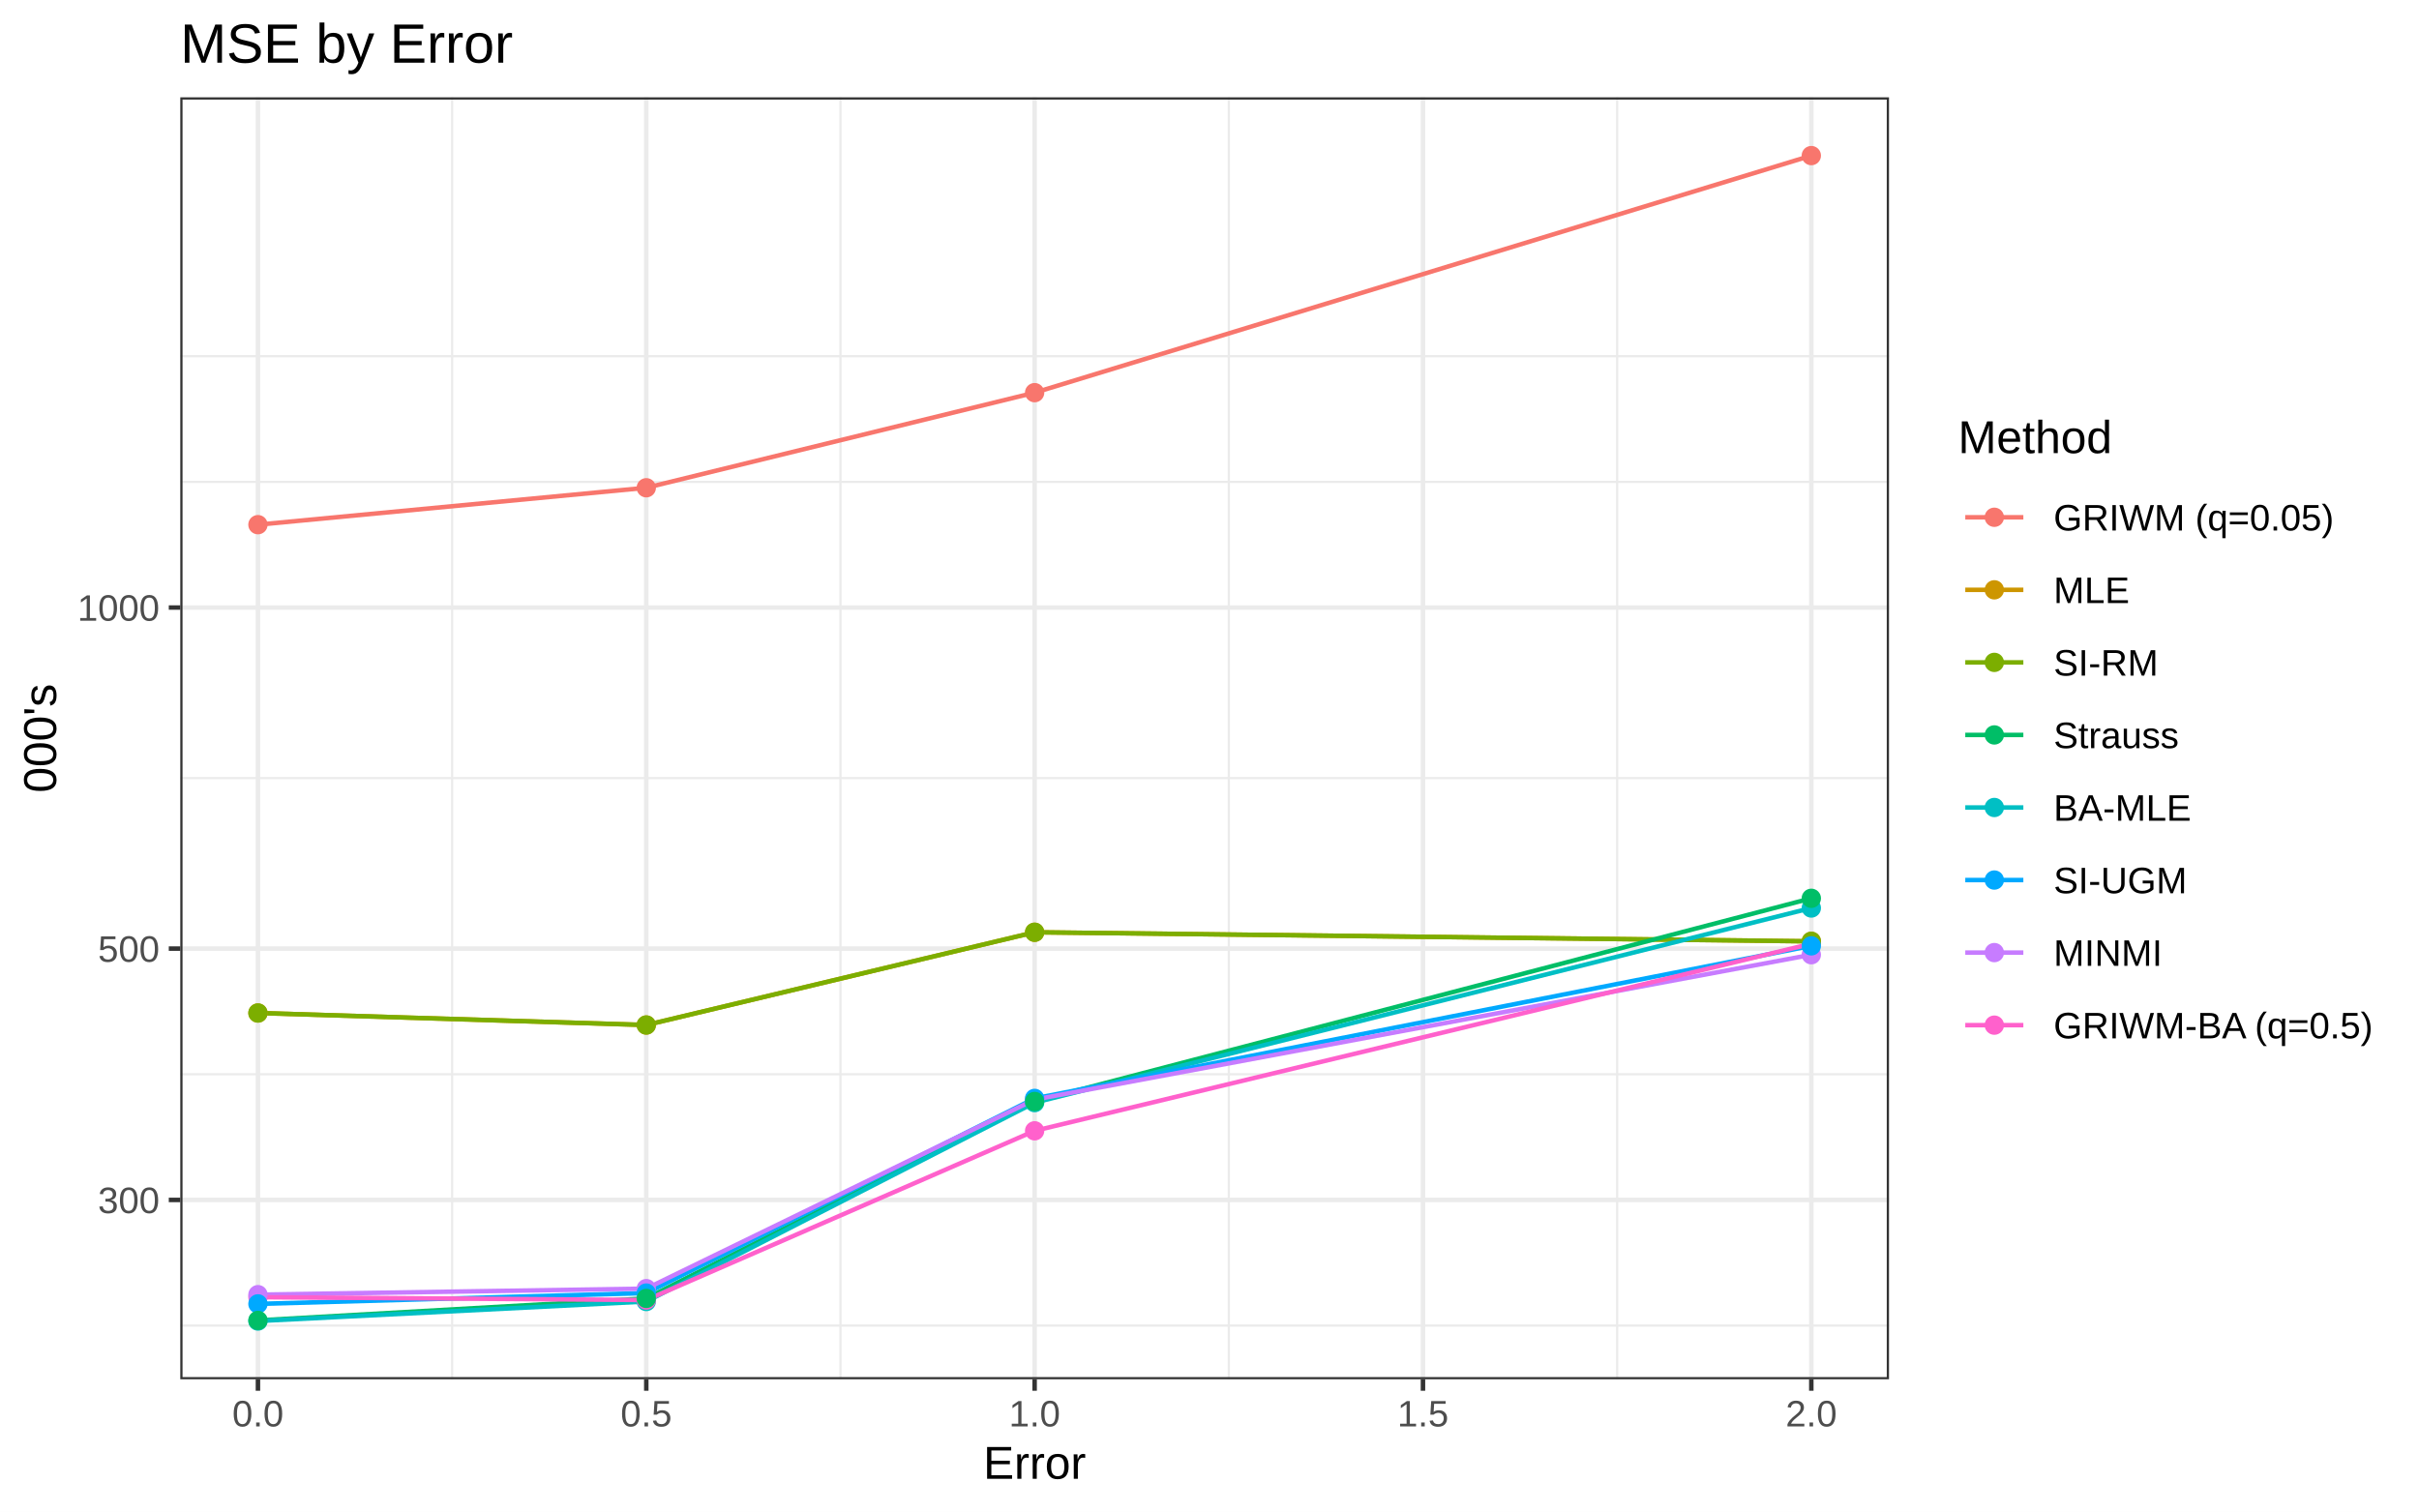
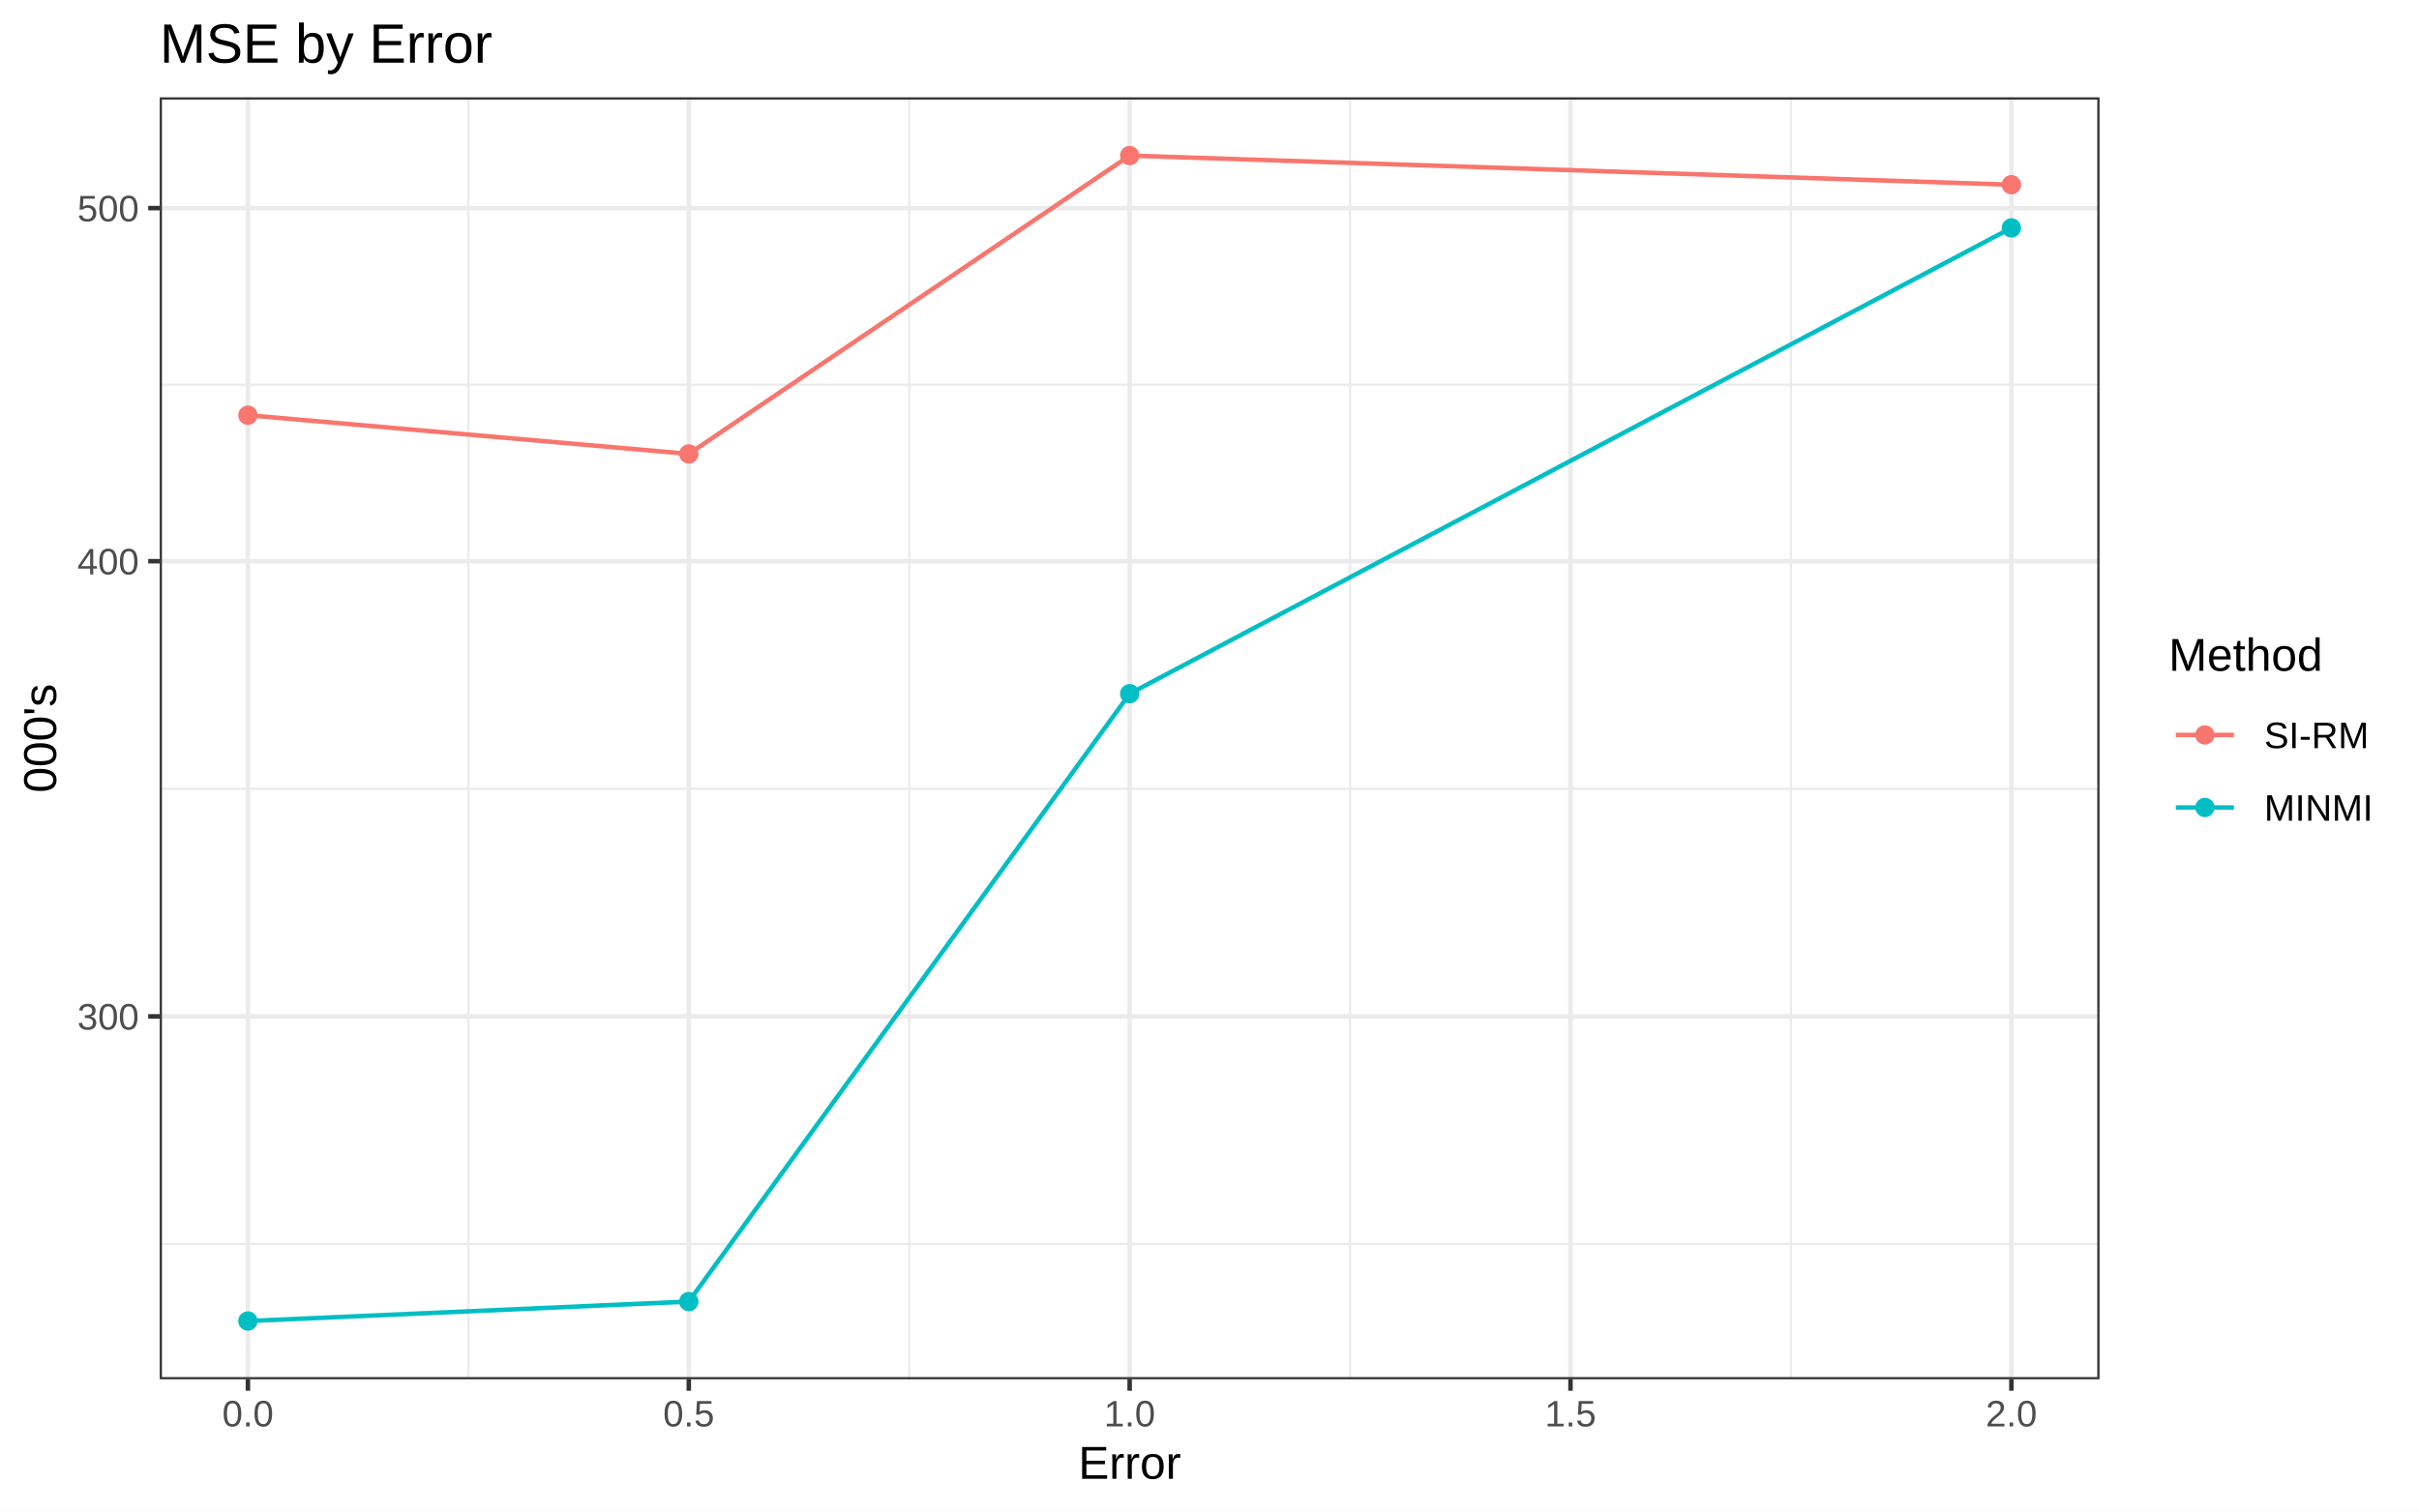
<svg xmlns="http://www.w3.org/2000/svg" class="svglite" width="576.00pt" height="360.00pt" viewBox="0 0 576.00 360.00">
  <defs>
    <style type="text/css">
    .svglite line, .svglite polyline, .svglite polygon, .svglite path, .svglite rect, .svglite circle {
      fill: none;
      stroke: #000000;
      stroke-linecap: round;
      stroke-linejoin: round;
      stroke-miterlimit: 10.00;
    }
    .svglite text {
      white-space: pre;
    }
  </style>
  </defs>
-   <rect width="100%" height="100%" style="stroke: none; fill: #FFFFFF;" />
+   <rect width="100%" height="100%" style="stroke: none; fill: none;" />
  <defs>
    <clipPath id="cpMC4wMHw1NzYuMDB8MC4wMHwzNjAuMDA=">
      <rect x="0.00" y="0.00" width="576.00" height="360.00" />
    </clipPath>
  </defs>
  <g clip-path="url(#cpMC4wMHw1NzYuMDB8MC4wMHwzNjAuMDA=)">
-     <rect x="0" y="0.00" width="576.00" height="360.00" style="stroke-width: 1.07; stroke: #FFFFFF; fill: #FFFFFF;" />
+     <rect x="0.00" y="0.00" width="576.00" height="360.00" style="stroke-width: 1.07; stroke: #FFFFFF; fill: #FFFFFF;" />
  </g>
  <defs>
-     <clipPath id="cpNDIuOTN8NDQ5LjgwfDIzLjE4fDMyOC41MA==">
-       <rect x="42.93" y="23.18" width="406.87" height="305.33" />
+     <clipPath id="cpMzguMDN8NDk5Ljk0fDIzLjE4fDMyOC41MA==">
+       <rect x="38.03" y="23.18" width="461.90" height="305.33" />
    </clipPath>
  </defs>
-   <g clip-path="url(#cpNDIuOTN8NDQ5LjgwfDIzLjE4fDMyOC41MA==)">
-     <rect x="42.93" y="23.18" width="406.87" height="305.33" style="stroke-width: 1.07; stroke: none; fill: #FFFFFF;" />
-     <polyline points="42.93,315.72 449.80,315.72 " style="stroke-width: 0.53; stroke: #EBEBEB; stroke-linecap: butt;" />
-     <polyline points="42.93,255.86 449.80,255.86 " style="stroke-width: 0.53; stroke: #EBEBEB; stroke-linecap: butt;" />
-     <polyline points="42.93,185.32 449.80,185.32 " style="stroke-width: 0.53; stroke: #EBEBEB; stroke-linecap: butt;" />
-     <polyline points="42.93,114.77 449.80,114.77 " style="stroke-width: 0.53; stroke: #EBEBEB; stroke-linecap: butt;" />
-     <polyline points="42.93,84.84 449.80,84.84 " style="stroke-width: 0.53; stroke: #EBEBEB; stroke-linecap: butt;" />
-     <polyline points="107.66,328.50 107.66,23.18 " style="stroke-width: 0.53; stroke: #EBEBEB; stroke-linecap: butt;" />
-     <polyline points="200.13,328.50 200.13,23.18 " style="stroke-width: 0.53; stroke: #EBEBEB; stroke-linecap: butt;" />
-     <polyline points="292.60,328.50 292.60,23.18 " style="stroke-width: 0.53; stroke: #EBEBEB; stroke-linecap: butt;" />
-     <polyline points="385.07,328.50 385.07,23.18 " style="stroke-width: 0.53; stroke: #EBEBEB; stroke-linecap: butt;" />
-     <polyline points="42.93,285.79 449.80,285.79 " style="stroke-width: 1.07; stroke: #EBEBEB; stroke-linecap: butt;" />
-     <polyline points="42.93,225.93 449.80,225.93 " style="stroke-width: 1.07; stroke: #EBEBEB; stroke-linecap: butt;" />
-     <polyline points="42.93,144.70 449.80,144.70 " style="stroke-width: 1.07; stroke: #EBEBEB; stroke-linecap: butt;" />
-     <polyline points="61.42,328.50 61.42,23.18 " style="stroke-width: 1.07; stroke: #EBEBEB; stroke-linecap: butt;" />
-     <polyline points="153.89,328.50 153.89,23.18 " style="stroke-width: 1.07; stroke: #EBEBEB; stroke-linecap: butt;" />
-     <polyline points="246.36,328.50 246.36,23.18 " style="stroke-width: 1.07; stroke: #EBEBEB; stroke-linecap: butt;" />
-     <polyline points="338.83,328.50 338.83,23.18 " style="stroke-width: 1.07; stroke: #EBEBEB; stroke-linecap: butt;" />
-     <polyline points="431.30,328.50 431.30,23.18 " style="stroke-width: 1.07; stroke: #EBEBEB; stroke-linecap: butt;" />
-     <polyline points="61.42,124.96 153.89,116.17 246.36,93.52 431.30,37.06 " style="stroke-width: 1.07; stroke: #F8766D; stroke-linecap: butt;" />
-     <polyline points="61.42,241.27 153.89,244.13 246.36,222.04 431.30,224.20 " style="stroke-width: 1.07; stroke: #CD9600; stroke-linecap: butt;" />
-     <polyline points="61.42,241.27 153.89,244.13 246.36,222.04 431.30,224.20 " style="stroke-width: 1.07; stroke: #7CAE00; stroke-linecap: butt;" />
-     <polyline points="61.42,314.48 153.89,309.25 246.36,262.34 431.30,213.95 " style="stroke-width: 1.07; stroke: #00BE67; stroke-linecap: butt;" />
-     <polyline points="61.42,314.63 153.89,309.98 246.36,262.61 431.30,216.26 " style="stroke-width: 1.07; stroke: #00BFC4; stroke-linecap: butt;" />
-     <polyline points="61.42,310.55 153.89,307.97 246.36,261.61 431.30,225.27 " style="stroke-width: 1.07; stroke: #00A9FF; stroke-linecap: butt;" />
-     <polyline points="61.42,308.35 153.89,306.91 246.36,261.89 431.30,227.39 " style="stroke-width: 1.07; stroke: #C77CFF; stroke-linecap: butt;" />
-     <polyline points="61.42,308.95 153.89,309.63 246.36,269.33 431.30,224.78 " style="stroke-width: 1.07; stroke: #FF61CC; stroke-linecap: butt;" />
-     <circle cx="61.42" cy="314.63" r="1.95" style="stroke-width: 0.71; stroke: #00BFC4; fill: #00BFC4;" />
-     <circle cx="61.42" cy="308.95" r="1.95" style="stroke-width: 0.71; stroke: #FF61CC; fill: #FF61CC;" />
-     <circle cx="61.42" cy="124.96" r="1.95" style="stroke-width: 0.71; stroke: #F8766D; fill: #F8766D;" />
-     <circle cx="61.42" cy="308.35" r="1.95" style="stroke-width: 0.71; stroke: #C77CFF; fill: #C77CFF;" />
-     <circle cx="61.42" cy="241.27" r="1.95" style="stroke-width: 0.71; stroke: #CD9600; fill: #CD9600;" />
-     <circle cx="61.42" cy="241.27" r="1.95" style="stroke-width: 0.71; stroke: #7CAE00; fill: #7CAE00;" />
-     <circle cx="61.42" cy="310.55" r="1.95" style="stroke-width: 0.71; stroke: #00A9FF; fill: #00A9FF;" />
-     <circle cx="61.42" cy="314.48" r="1.95" style="stroke-width: 0.71; stroke: #00BE67; fill: #00BE67;" />
-     <circle cx="153.89" cy="309.98" r="1.95" style="stroke-width: 0.71; stroke: #00BFC4; fill: #00BFC4;" />
-     <circle cx="153.89" cy="309.63" r="1.95" style="stroke-width: 0.71; stroke: #FF61CC; fill: #FF61CC;" />
-     <circle cx="153.89" cy="116.17" r="1.95" style="stroke-width: 0.71; stroke: #F8766D; fill: #F8766D;" />
-     <circle cx="153.89" cy="306.91" r="1.95" style="stroke-width: 0.71; stroke: #C77CFF; fill: #C77CFF;" />
-     <circle cx="153.89" cy="244.13" r="1.95" style="stroke-width: 0.71; stroke: #CD9600; fill: #CD9600;" />
-     <circle cx="153.89" cy="244.13" r="1.95" style="stroke-width: 0.71; stroke: #7CAE00; fill: #7CAE00;" />
-     <circle cx="153.89" cy="307.97" r="1.95" style="stroke-width: 0.71; stroke: #00A9FF; fill: #00A9FF;" />
-     <circle cx="153.89" cy="309.25" r="1.95" style="stroke-width: 0.71; stroke: #00BE67; fill: #00BE67;" />
-     <circle cx="246.36" cy="262.61" r="1.95" style="stroke-width: 0.71; stroke: #00BFC4; fill: #00BFC4;" />
-     <circle cx="246.36" cy="269.33" r="1.95" style="stroke-width: 0.71; stroke: #FF61CC; fill: #FF61CC;" />
-     <circle cx="246.36" cy="93.52" r="1.95" style="stroke-width: 0.71; stroke: #F8766D; fill: #F8766D;" />
-     <circle cx="246.36" cy="261.89" r="1.95" style="stroke-width: 0.71; stroke: #C77CFF; fill: #C77CFF;" />
-     <circle cx="246.36" cy="222.04" r="1.95" style="stroke-width: 0.71; stroke: #CD9600; fill: #CD9600;" />
-     <circle cx="246.36" cy="222.04" r="1.95" style="stroke-width: 0.71; stroke: #7CAE00; fill: #7CAE00;" />
-     <circle cx="246.36" cy="261.61" r="1.95" style="stroke-width: 0.71; stroke: #00A9FF; fill: #00A9FF;" />
-     <circle cx="246.36" cy="262.34" r="1.95" style="stroke-width: 0.71; stroke: #00BE67; fill: #00BE67;" />
-     <circle cx="431.30" cy="216.26" r="1.95" style="stroke-width: 0.71; stroke: #00BFC4; fill: #00BFC4;" />
-     <circle cx="431.30" cy="224.78" r="1.95" style="stroke-width: 0.71; stroke: #FF61CC; fill: #FF61CC;" />
-     <circle cx="431.30" cy="37.06" r="1.95" style="stroke-width: 0.71; stroke: #F8766D; fill: #F8766D;" />
-     <circle cx="431.30" cy="227.39" r="1.95" style="stroke-width: 0.71; stroke: #C77CFF; fill: #C77CFF;" />
-     <circle cx="431.30" cy="224.20" r="1.95" style="stroke-width: 0.71; stroke: #CD9600; fill: #CD9600;" />
-     <circle cx="431.30" cy="224.20" r="1.95" style="stroke-width: 0.71; stroke: #7CAE00; fill: #7CAE00;" />
-     <circle cx="431.30" cy="225.27" r="1.95" style="stroke-width: 0.71; stroke: #00A9FF; fill: #00A9FF;" />
-     <circle cx="431.30" cy="213.95" r="1.95" style="stroke-width: 0.71; stroke: #00BE67; fill: #00BE67;" />
-     <rect x="42.93" y="23.18" width="406.87" height="305.33" style="stroke-width: 1.07; stroke: #333333;" />
+   <g clip-path="url(#cpMzguMDN8NDk5Ljk0fDIzLjE4fDMyOC41MA==)">
+     <rect x="38.03" y="23.18" width="461.90" height="305.33" style="stroke-width: 1.07; stroke: none; fill: #FFFFFF;" />
+     <polyline points="38.03,296.27 499.94,296.27 " style="stroke-width: 0.53; stroke: #EBEBEB; stroke-linecap: butt;" />
+     <polyline points="38.03,187.86 499.94,187.86 " style="stroke-width: 0.53; stroke: #EBEBEB; stroke-linecap: butt;" />
+     <polyline points="38.03,91.62 499.94,91.62 " style="stroke-width: 0.53; stroke: #EBEBEB; stroke-linecap: butt;" />
+     <polyline points="111.52,328.50 111.52,23.18 " style="stroke-width: 0.53; stroke: #EBEBEB; stroke-linecap: butt;" />
+     <polyline points="216.50,328.50 216.50,23.18 " style="stroke-width: 0.53; stroke: #EBEBEB; stroke-linecap: butt;" />
+     <polyline points="321.47,328.50 321.47,23.18 " style="stroke-width: 0.53; stroke: #EBEBEB; stroke-linecap: butt;" />
+     <polyline points="426.45,328.50 426.45,23.18 " style="stroke-width: 0.53; stroke: #EBEBEB; stroke-linecap: butt;" />
+     <polyline points="38.03,242.07 499.94,242.07 " style="stroke-width: 1.07; stroke: #EBEBEB; stroke-linecap: butt;" />
+     <polyline points="38.03,133.66 499.94,133.66 " style="stroke-width: 1.07; stroke: #EBEBEB; stroke-linecap: butt;" />
+     <polyline points="38.03,49.57 499.94,49.57 " style="stroke-width: 1.07; stroke: #EBEBEB; stroke-linecap: butt;" />
+     <polyline points="59.03,328.50 59.03,23.18 " style="stroke-width: 1.07; stroke: #EBEBEB; stroke-linecap: butt;" />
+     <polyline points="164.01,328.50 164.01,23.18 " style="stroke-width: 1.07; stroke: #EBEBEB; stroke-linecap: butt;" />
+     <polyline points="268.99,328.50 268.99,23.18 " style="stroke-width: 1.07; stroke: #EBEBEB; stroke-linecap: butt;" />
+     <polyline points="373.96,328.50 373.96,23.18 " style="stroke-width: 1.07; stroke: #EBEBEB; stroke-linecap: butt;" />
+     <polyline points="478.94,328.50 478.94,23.18 " style="stroke-width: 1.07; stroke: #EBEBEB; stroke-linecap: butt;" />
+     <polyline points="59.03,98.89 164.01,108.11 268.99,37.06 478.94,44.00 " style="stroke-width: 1.07; stroke: #F8766D; stroke-linecap: butt;" />
+     <polyline points="59.03,314.63 164.01,310.00 268.99,165.22 478.94,54.28 " style="stroke-width: 1.07; stroke: #00BFC4; stroke-linecap: butt;" />
+     <circle cx="59.03" cy="314.63" r="1.95" style="stroke-width: 0.71; stroke: #00BFC4; fill: #00BFC4;" />
+     <circle cx="59.03" cy="98.89" r="1.95" style="stroke-width: 0.71; stroke: #F8766D; fill: #F8766D;" />
+     <circle cx="164.01" cy="310.00" r="1.95" style="stroke-width: 0.71; stroke: #00BFC4; fill: #00BFC4;" />
+     <circle cx="164.01" cy="108.11" r="1.95" style="stroke-width: 0.71; stroke: #F8766D; fill: #F8766D;" />
+     <circle cx="268.99" cy="165.22" r="1.95" style="stroke-width: 0.71; stroke: #00BFC4; fill: #00BFC4;" />
+     <circle cx="268.99" cy="37.06" r="1.95" style="stroke-width: 0.71; stroke: #F8766D; fill: #F8766D;" />
+     <circle cx="478.94" cy="54.28" r="1.95" style="stroke-width: 0.71; stroke: #00BFC4; fill: #00BFC4;" />
+     <circle cx="478.94" cy="44.00" r="1.95" style="stroke-width: 0.71; stroke: #F8766D; fill: #F8766D;" />
+     <rect x="38.03" y="23.18" width="461.90" height="305.33" style="stroke-width: 1.07; stroke: #333333;" />
  </g>
  <g clip-path="url(#cpMC4wMHw1NzYuMDB8MC4wMHwzNjAuMDA=)">
-     <text x="38.00" y="288.94" text-anchor="end" style="font-size: 8.80px;fill: #4D4D4D; font-family: &quot;Arial&quot;;" textLength="14.69px" lengthAdjust="spacingAndGlyphs">300</text>
-     <text x="38.00" y="229.08" text-anchor="end" style="font-size: 8.80px;fill: #4D4D4D; font-family: &quot;Arial&quot;;" textLength="14.69px" lengthAdjust="spacingAndGlyphs">500</text>
-     <text x="38.00" y="147.85" text-anchor="end" style="font-size: 8.80px;fill: #4D4D4D; font-family: &quot;Arial&quot;;" textLength="19.58px" lengthAdjust="spacingAndGlyphs">1000</text>
-     <polyline points="40.19,285.79 42.93,285.79 " style="stroke-width: 1.07; stroke: #333333; stroke-linecap: butt;" />
-     <polyline points="40.19,225.93 42.93,225.93 " style="stroke-width: 1.07; stroke: #333333; stroke-linecap: butt;" />
-     <polyline points="40.19,144.70 42.93,144.70 " style="stroke-width: 1.07; stroke: #333333; stroke-linecap: butt;" />
-     <polyline points="61.42,331.24 61.42,328.50 " style="stroke-width: 1.07; stroke: #333333; stroke-linecap: butt;" />
-     <polyline points="153.89,331.24 153.89,328.50 " style="stroke-width: 1.07; stroke: #333333; stroke-linecap: butt;" />
-     <polyline points="246.36,331.24 246.36,328.50 " style="stroke-width: 1.07; stroke: #333333; stroke-linecap: butt;" />
-     <polyline points="338.83,331.24 338.83,328.50 " style="stroke-width: 1.07; stroke: #333333; stroke-linecap: butt;" />
-     <polyline points="431.30,331.24 431.30,328.50 " style="stroke-width: 1.07; stroke: #333333; stroke-linecap: butt;" />
-     <text x="61.42" y="339.74" text-anchor="middle" style="font-size: 8.80px;fill: #4D4D4D; font-family: &quot;Arial&quot;;" textLength="12.24px" lengthAdjust="spacingAndGlyphs">0.0</text>
-     <text x="153.89" y="339.74" text-anchor="middle" style="font-size: 8.80px;fill: #4D4D4D; font-family: &quot;Arial&quot;;" textLength="12.24px" lengthAdjust="spacingAndGlyphs">0.5</text>
-     <text x="246.36" y="339.74" text-anchor="middle" style="font-size: 8.80px;fill: #4D4D4D; font-family: &quot;Arial&quot;;" textLength="12.24px" lengthAdjust="spacingAndGlyphs">1.0</text>
-     <text x="338.83" y="339.74" text-anchor="middle" style="font-size: 8.80px;fill: #4D4D4D; font-family: &quot;Arial&quot;;" textLength="12.24px" lengthAdjust="spacingAndGlyphs">1.5</text>
-     <text x="431.30" y="339.74" text-anchor="middle" style="font-size: 8.80px;fill: #4D4D4D; font-family: &quot;Arial&quot;;" textLength="12.24px" lengthAdjust="spacingAndGlyphs">2.0</text>
-     <text x="246.36" y="352.20" text-anchor="middle" style="font-size: 11.00px; font-family: &quot;Arial&quot;;" textLength="24.45px" lengthAdjust="spacingAndGlyphs">Error</text>
+     <text x="33.10" y="245.22" text-anchor="end" style="font-size: 8.80px;fill: #4D4D4D; font-family: &quot;Arial&quot;;" textLength="14.69px" lengthAdjust="spacingAndGlyphs">300</text>
+     <text x="33.10" y="136.81" text-anchor="end" style="font-size: 8.80px;fill: #4D4D4D; font-family: &quot;Arial&quot;;" textLength="14.69px" lengthAdjust="spacingAndGlyphs">400</text>
+     <text x="33.10" y="52.72" text-anchor="end" style="font-size: 8.80px;fill: #4D4D4D; font-family: &quot;Arial&quot;;" textLength="14.69px" lengthAdjust="spacingAndGlyphs">500</text>
+     <polyline points="35.29,242.07 38.03,242.07 " style="stroke-width: 1.07; stroke: #333333; stroke-linecap: butt;" />
+     <polyline points="35.29,133.66 38.03,133.66 " style="stroke-width: 1.07; stroke: #333333; stroke-linecap: butt;" />
+     <polyline points="35.29,49.57 38.03,49.57 " style="stroke-width: 1.07; stroke: #333333; stroke-linecap: butt;" />
+     <polyline points="59.03,331.24 59.03,328.50 " style="stroke-width: 1.07; stroke: #333333; stroke-linecap: butt;" />
+     <polyline points="164.01,331.24 164.01,328.50 " style="stroke-width: 1.07; stroke: #333333; stroke-linecap: butt;" />
+     <polyline points="268.99,331.24 268.99,328.50 " style="stroke-width: 1.07; stroke: #333333; stroke-linecap: butt;" />
+     <polyline points="373.96,331.24 373.96,328.50 " style="stroke-width: 1.07; stroke: #333333; stroke-linecap: butt;" />
+     <polyline points="478.94,331.24 478.94,328.50 " style="stroke-width: 1.07; stroke: #333333; stroke-linecap: butt;" />
+     <text x="59.03" y="339.74" text-anchor="middle" style="font-size: 8.80px;fill: #4D4D4D; font-family: &quot;Arial&quot;;" textLength="12.24px" lengthAdjust="spacingAndGlyphs">0.0</text>
+     <text x="164.01" y="339.74" text-anchor="middle" style="font-size: 8.80px;fill: #4D4D4D; font-family: &quot;Arial&quot;;" textLength="12.24px" lengthAdjust="spacingAndGlyphs">0.5</text>
+     <text x="268.99" y="339.74" text-anchor="middle" style="font-size: 8.80px;fill: #4D4D4D; font-family: &quot;Arial&quot;;" textLength="12.24px" lengthAdjust="spacingAndGlyphs">1.0</text>
+     <text x="373.96" y="339.74" text-anchor="middle" style="font-size: 8.80px;fill: #4D4D4D; font-family: &quot;Arial&quot;;" textLength="12.24px" lengthAdjust="spacingAndGlyphs">1.5</text>
+     <text x="478.94" y="339.74" text-anchor="middle" style="font-size: 8.80px;fill: #4D4D4D; font-family: &quot;Arial&quot;;" textLength="12.24px" lengthAdjust="spacingAndGlyphs">2.0</text>
+     <text x="268.99" y="352.20" text-anchor="middle" style="font-size: 11.00px; font-family: &quot;Arial&quot;;" textLength="24.45px" lengthAdjust="spacingAndGlyphs">Error</text>
    <text transform="translate(13.36,175.84) rotate(-90)" text-anchor="middle" style="font-size: 11.00px; font-family: &quot;Arial&quot;;" textLength="25.96px" lengthAdjust="spacingAndGlyphs">000's</text>
-     <rect x="460.76" y="93.40" width="109.76" height="164.87" style="stroke-width: 1.07; stroke: none; fill: #FFFFFF;" />
-     <text x="466.24" y="107.92" style="font-size: 11.00px; font-family: &quot;Arial&quot;;" textLength="36.71px" lengthAdjust="spacingAndGlyphs">Method</text>
-     <rect x="466.24" y="114.56" width="17.28" height="17.28" style="stroke-width: 1.07; stroke: none; fill: #FFFFFF;" />
-     <line x1="467.96" y1="123.20" x2="481.79" y2="123.20" style="stroke-width: 1.07; stroke: #F8766D; stroke-linecap: butt;" />
-     <circle cx="474.88" cy="123.20" r="1.95" style="stroke-width: 0.71; stroke: #F8766D; fill: #F8766D;" />
-     <rect x="466.24" y="131.84" width="17.28" height="17.28" style="stroke-width: 1.07; stroke: none; fill: #FFFFFF;" />
-     <line x1="467.96" y1="140.48" x2="481.79" y2="140.48" style="stroke-width: 1.07; stroke: #CD9600; stroke-linecap: butt;" />
-     <circle cx="474.88" cy="140.48" r="1.95" style="stroke-width: 0.71; stroke: #CD9600; fill: #CD9600;" />
-     <rect x="466.24" y="149.12" width="17.28" height="17.28" style="stroke-width: 1.07; stroke: none; fill: #FFFFFF;" />
-     <line x1="467.96" y1="157.76" x2="481.79" y2="157.76" style="stroke-width: 1.07; stroke: #7CAE00; stroke-linecap: butt;" />
-     <circle cx="474.88" cy="157.76" r="1.95" style="stroke-width: 0.71; stroke: #7CAE00; fill: #7CAE00;" />
-     <rect x="466.24" y="166.40" width="17.28" height="17.28" style="stroke-width: 1.07; stroke: none; fill: #FFFFFF;" />
-     <line x1="467.96" y1="175.04" x2="481.79" y2="175.04" style="stroke-width: 1.07; stroke: #00BE67; stroke-linecap: butt;" />
-     <circle cx="474.88" cy="175.04" r="1.95" style="stroke-width: 0.71; stroke: #00BE67; fill: #00BE67;" />
-     <rect x="466.24" y="183.68" width="17.28" height="17.28" style="stroke-width: 1.07; stroke: none; fill: #FFFFFF;" />
-     <line x1="467.96" y1="192.32" x2="481.79" y2="192.32" style="stroke-width: 1.07; stroke: #00BFC4; stroke-linecap: butt;" />
-     <circle cx="474.88" cy="192.32" r="1.95" style="stroke-width: 0.71; stroke: #00BFC4; fill: #00BFC4;" />
-     <rect x="466.24" y="200.96" width="17.28" height="17.28" style="stroke-width: 1.07; stroke: none; fill: #FFFFFF;" />
-     <line x1="467.96" y1="209.60" x2="481.79" y2="209.60" style="stroke-width: 1.07; stroke: #00A9FF; stroke-linecap: butt;" />
-     <circle cx="474.88" cy="209.60" r="1.95" style="stroke-width: 0.71; stroke: #00A9FF; fill: #00A9FF;" />
-     <rect x="466.24" y="218.24" width="17.28" height="17.28" style="stroke-width: 1.07; stroke: none; fill: #FFFFFF;" />
-     <line x1="467.96" y1="226.88" x2="481.79" y2="226.88" style="stroke-width: 1.07; stroke: #C77CFF; stroke-linecap: butt;" />
-     <circle cx="474.88" cy="226.88" r="1.95" style="stroke-width: 0.71; stroke: #C77CFF; fill: #C77CFF;" />
-     <rect x="466.24" y="235.52" width="17.28" height="17.28" style="stroke-width: 1.07; stroke: none; fill: #FFFFFF;" />
-     <line x1="467.96" y1="244.16" x2="481.79" y2="244.16" style="stroke-width: 1.07; stroke: #FF61CC; stroke-linecap: butt;" />
-     <circle cx="474.88" cy="244.16" r="1.95" style="stroke-width: 0.71; stroke: #FF61CC; fill: #FF61CC;" />
-     <text x="488.99" y="126.35" style="font-size: 8.80px; font-family: &quot;Arial&quot;;" textLength="66.76px" lengthAdjust="spacingAndGlyphs">GRIWM (q=0.05)</text>
-     <text x="488.99" y="143.63" style="font-size: 8.80px; font-family: &quot;Arial&quot;;" textLength="18.09px" lengthAdjust="spacingAndGlyphs">MLE</text>
-     <text x="488.99" y="160.91" style="font-size: 8.80px; font-family: &quot;Arial&quot;;" textLength="24.93px" lengthAdjust="spacingAndGlyphs">SI-RM</text>
-     <text x="488.99" y="178.19" style="font-size: 8.80px; font-family: &quot;Arial&quot;;" textLength="29.84px" lengthAdjust="spacingAndGlyphs">Strauss</text>
-     <text x="488.99" y="195.47" style="font-size: 8.80px; font-family: &quot;Arial&quot;;" textLength="32.76px" lengthAdjust="spacingAndGlyphs">BA-MLE</text>
-     <text x="488.99" y="212.75" style="font-size: 8.80px; font-family: &quot;Arial&quot;;" textLength="31.77px" lengthAdjust="spacingAndGlyphs">SI-UGM</text>
-     <text x="488.99" y="230.03" style="font-size: 8.80px; font-family: &quot;Arial&quot;;" textLength="25.91px" lengthAdjust="spacingAndGlyphs">MINMI</text>
-     <text x="488.99" y="247.31" style="font-size: 8.80px; font-family: &quot;Arial&quot;;" textLength="76.05px" lengthAdjust="spacingAndGlyphs">GRIWM-BA (q=0.5)</text>
-     <text x="42.93" y="14.93" style="font-size: 13.20px; font-family: &quot;Arial&quot;;" textLength="79.16px" lengthAdjust="spacingAndGlyphs">MSE by Error</text>
+     <rect x="510.90" y="145.24" width="59.62" height="61.19" style="stroke-width: 1.07; stroke: none; fill: #FFFFFF;" />
+     <text x="516.38" y="159.76" style="font-size: 11.00px; font-family: &quot;Arial&quot;;" textLength="36.71px" lengthAdjust="spacingAndGlyphs">Method</text>
+     <rect x="516.38" y="166.40" width="17.28" height="17.28" style="stroke-width: 1.07; stroke: none; fill: #FFFFFF;" />
+     <line x1="518.10" y1="175.04" x2="531.93" y2="175.04" style="stroke-width: 1.07; stroke: #F8766D; stroke-linecap: butt;" />
+     <circle cx="525.02" cy="175.04" r="1.95" style="stroke-width: 0.71; stroke: #F8766D; fill: #F8766D;" />
+     <rect x="516.38" y="183.68" width="17.28" height="17.28" style="stroke-width: 1.07; stroke: none; fill: #FFFFFF;" />
+     <line x1="518.10" y1="192.32" x2="531.93" y2="192.32" style="stroke-width: 1.07; stroke: #00BFC4; stroke-linecap: butt;" />
+     <circle cx="525.02" cy="192.32" r="1.95" style="stroke-width: 0.71; stroke: #00BFC4; fill: #00BFC4;" />
+     <text x="539.14" y="178.19" style="font-size: 8.80px; font-family: &quot;Arial&quot;;" textLength="24.93px" lengthAdjust="spacingAndGlyphs">SI-RM</text>
+     <text x="539.14" y="195.47" style="font-size: 8.80px; font-family: &quot;Arial&quot;;" textLength="25.91px" lengthAdjust="spacingAndGlyphs">MINMI</text>
+     <text x="38.03" y="14.93" style="font-size: 13.20px; font-family: &quot;Arial&quot;;" textLength="79.16px" lengthAdjust="spacingAndGlyphs">MSE by Error</text>
  </g>
</svg>
